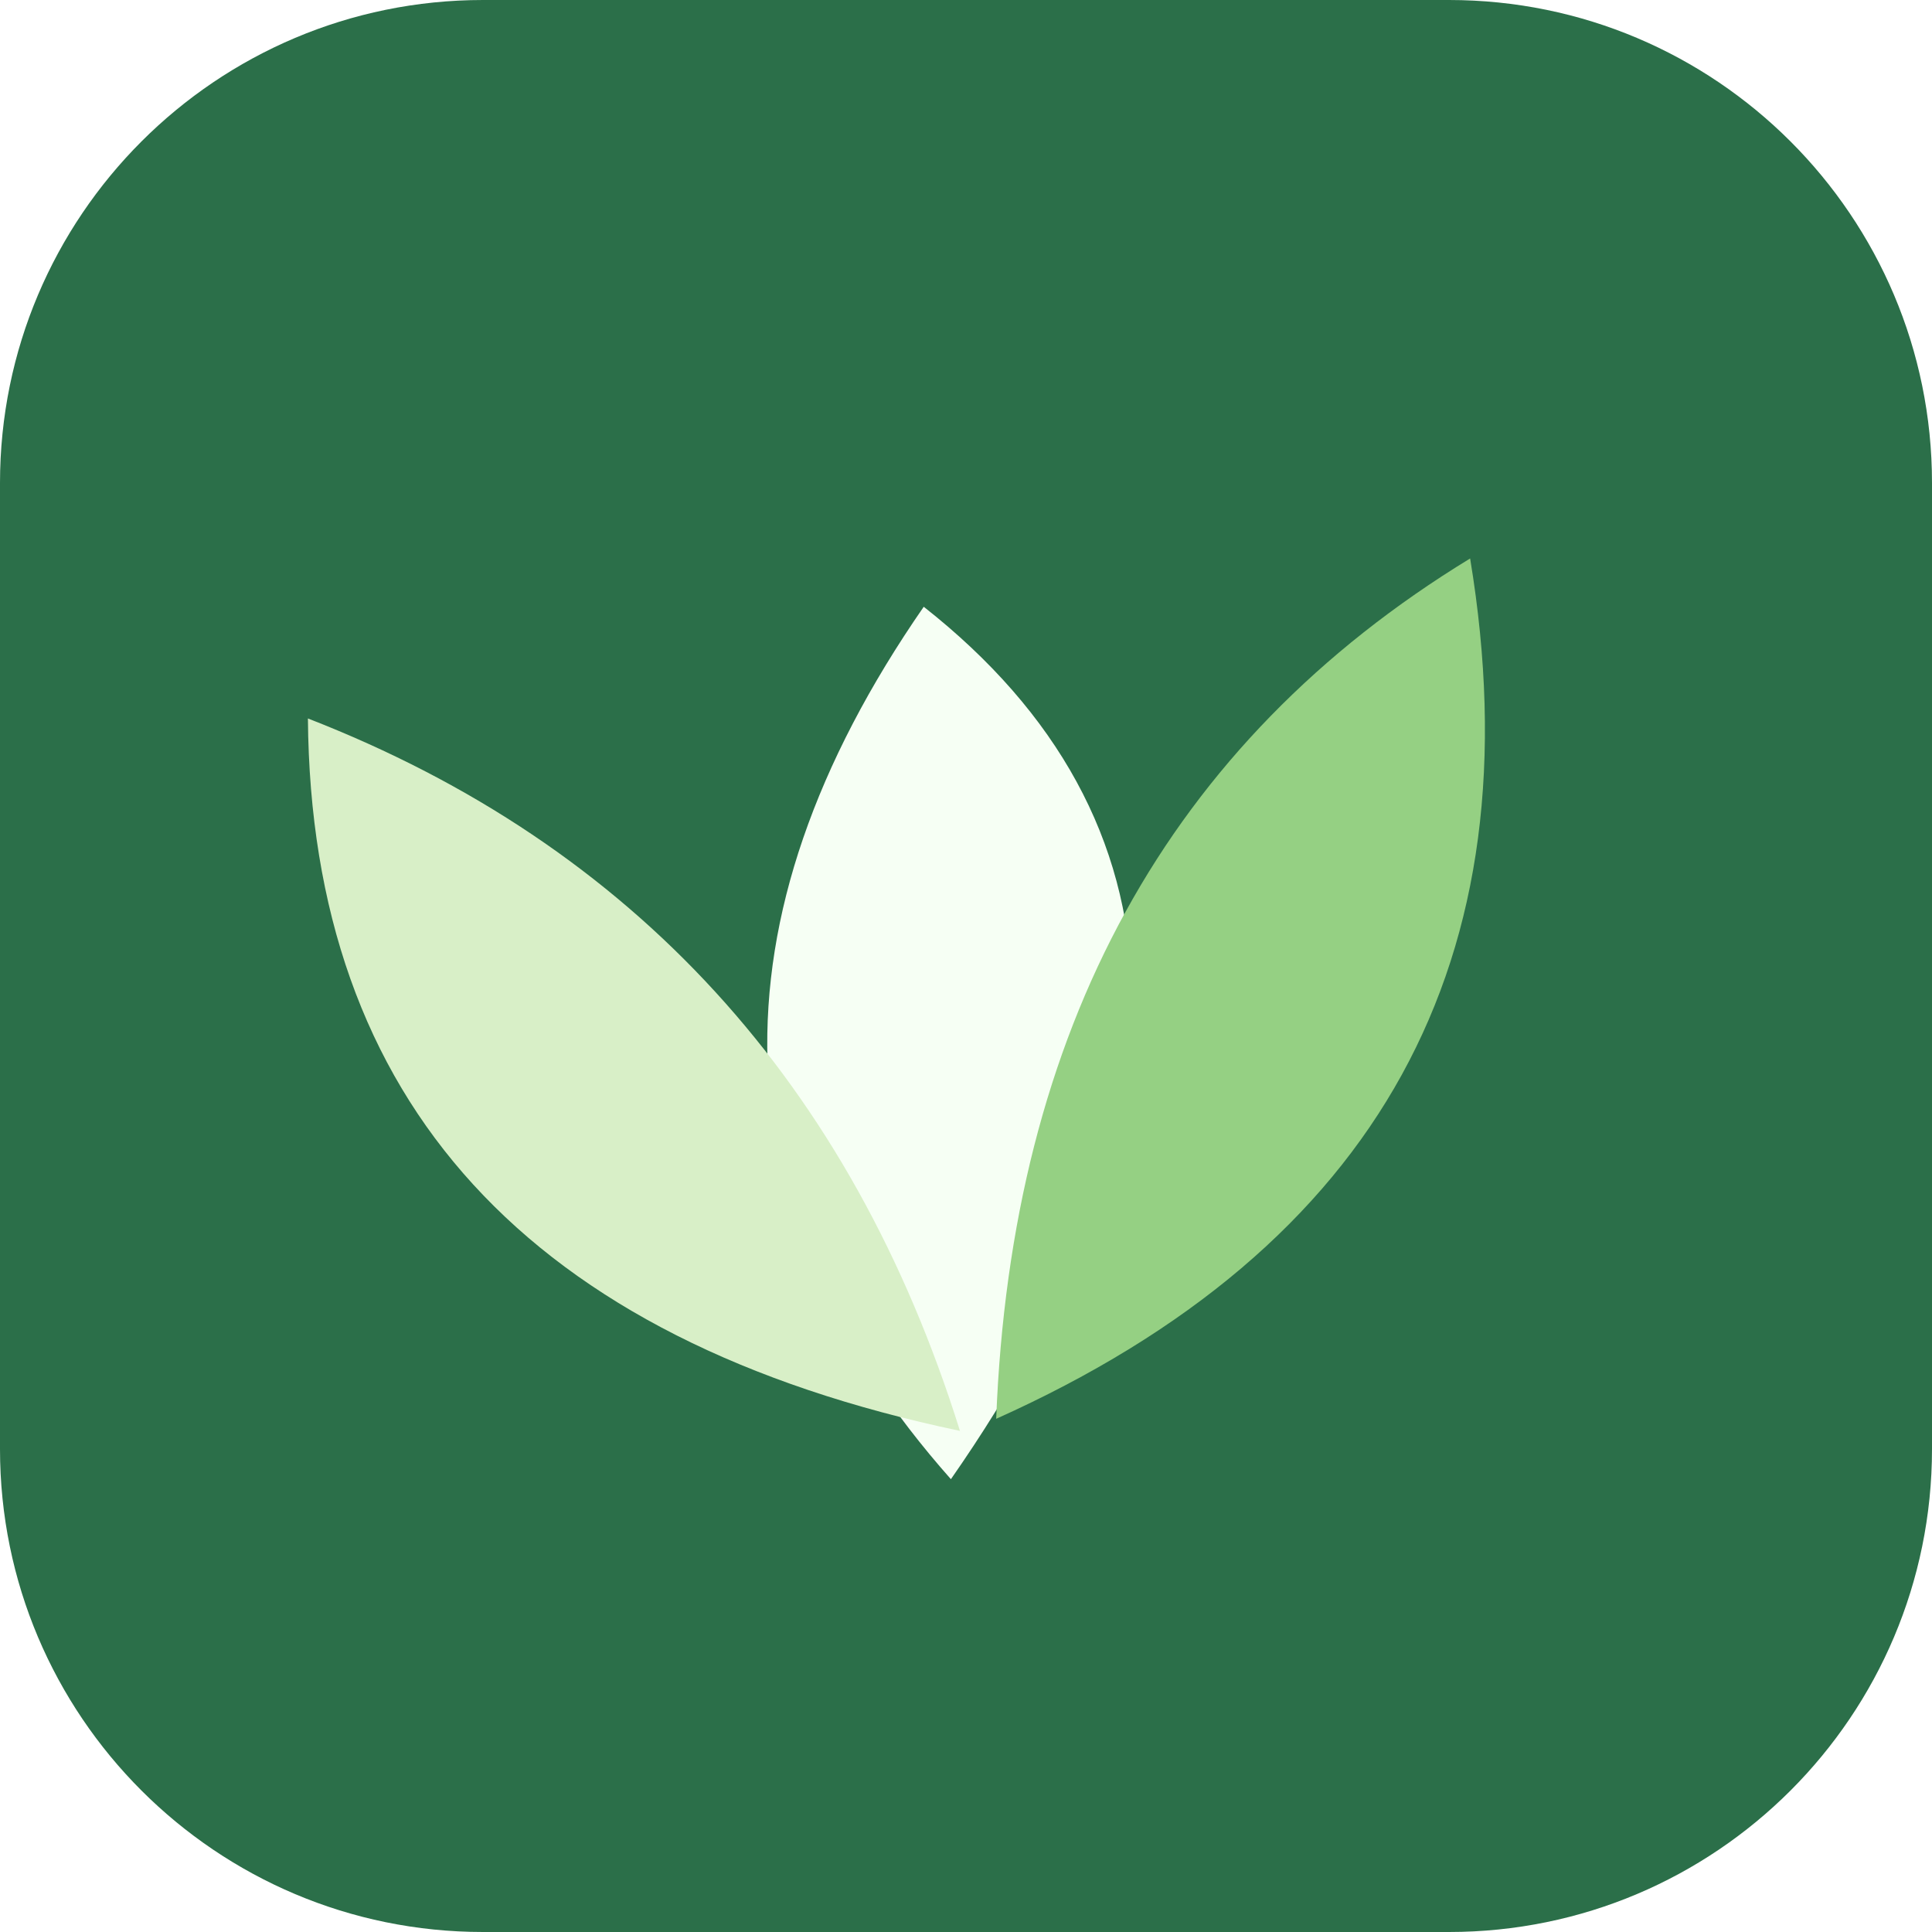
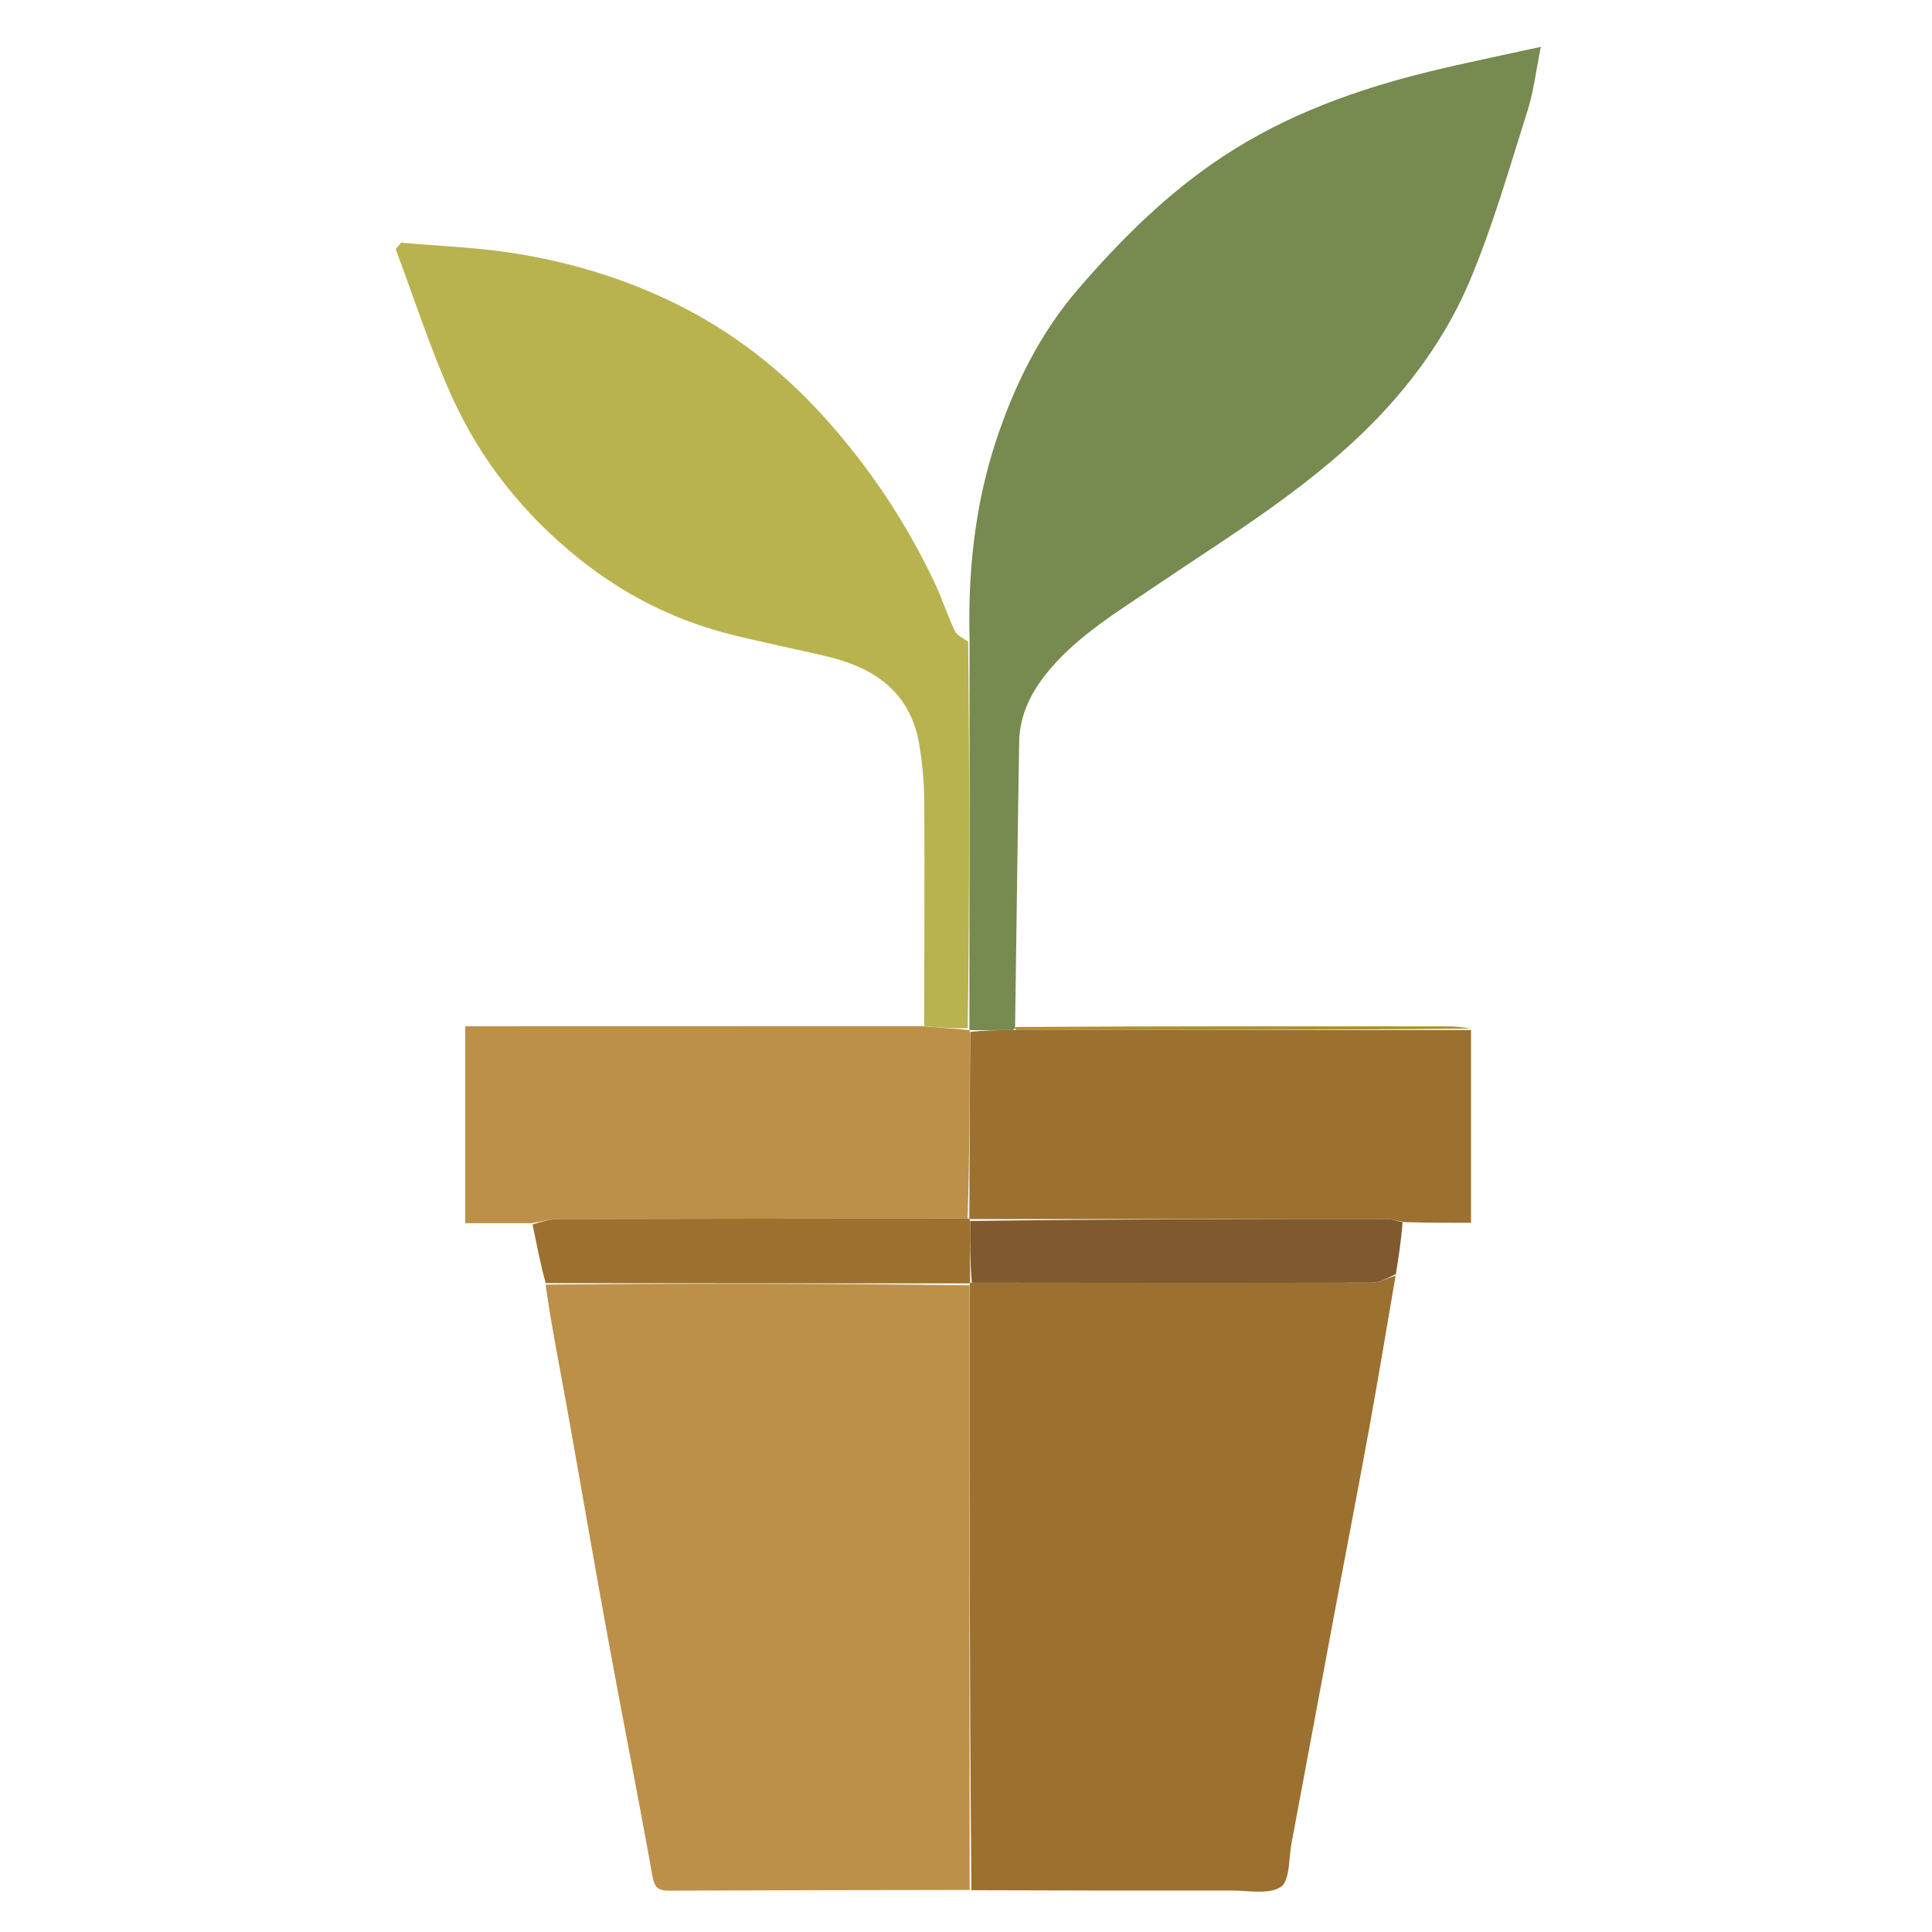
- <svg xmlns="http://www.w3.org/2000/svg" viewBox="0 0 64 64">
-   <rect width="64" height="64" rx="16" fill="#2b6f49" />
-   <path d="M31.5 49c-7.8-8.8-8.1-18.5-.9-28.9 8.9 7 9.2 17 .9 28.9Z" fill="#f6fff4" />
-   <path d="M33 47c.5-12.9 5.7-22.4 15.7-28.5 2.2 13.3-3 22.8-15.7 28.5Z" fill="#95d083" />
-   <path d="M31.8 47.4C28.2 35.9 21 28 10.2 23.8c.1 12.7 7.3 20.6 21.6 23.6Z" fill="#d8efc7" />
+ <svg xmlns="http://www.w3.org/2000/svg" version="1.1" id="Layer_1" x="0px" y="0px" width="100%" viewBox="0 0 512 512" enable-background="new 0 0 512 512" xml:space="preserve" style="background: transparent;">
+   <path fill="#BC9048" opacity="1" stroke="none" d=" M256.968,500.855   C230.352,500.903 203.737,500.922 177.122,501.038   C174.164,501.051 173.4,499.941 172.879,497.031   C169.116,476.028 164.948,455.098 161.102,434.11   C157.284,413.269 153.739,392.378 149.98,371.526   C148.133,361.278 146.074,351.068 144.592,340.44   C182.33,340.083 219.586,340.126 256.871,340.627   C256.923,394.341 256.945,447.598 256.968,500.855  z" />
+   <path fill="#9C702F" opacity="1" stroke="none" d=" M257.434,500.923   C256.945,447.598 256.923,394.341 256.933,340.562   C256.966,340.039 257.089,339.912 257.549,339.937   C293.141,339.976 328.274,340.025 363.407,339.922   C365.557,339.915 367.703,338.711 369.851,338.065   C367.547,351.436 365.338,364.825 362.915,378.175   C360.055,393.928 356.993,409.644 354.047,425.382   C350.106,446.441 346.206,467.508 342.253,488.565   C341.502,492.567 341.85,498.461 339.434,500.049   C336.24,502.148 330.822,501.002 326.36,501.009   C303.54,501.046 280.72,501.005 257.434,500.923  z" />
+   <path fill="#778A4F" opacity="1" stroke="none" d=" M256.951,169.962   C256.46,151.738 258.306,133.759 264.081,116.44   C268.915,101.943 275.617,88.34 285.746,76.58   C297.235,63.242 309.655,50.95 324.407,41.269   C341.033,30.358 359.496,23.699 378.691,18.995   C388.159,16.674 397.726,14.754 408.334,12.413   C407.059,18.701 406.446,24.187 404.807,29.347   C399.971,44.574 395.607,60.046 389.377,74.707   C384.074,87.187 376.383,98.552 367.002,108.72   C349.126,128.094 326.704,141.393 305.225,155.961   C295.738,162.395 285.953,168.355 278.376,177.202   C273.531,182.86 270.212,189.143 270.087,196.698   C269.676,221.456 269.385,246.217 269.015,271.704   C268.948,272.608 268.913,272.785 268.427,272.969   C264.37,272.99 260.764,273.005 257.091,272.991   C257.022,272.963 256.88,272.922 256.905,272.459   C256.937,237.985 256.944,203.973 256.951,169.962  z" />
+   <path fill="#B8B34F" opacity="1" stroke="none" d=" M256.566,169.999   C256.944,203.973 256.937,237.985 256.459,272.479   C252.293,272.613 248.599,272.264 244.904,271.914   C244.936,252.092 245.058,232.269 244.937,212.448   C244.905,207.357 244.441,202.213 243.592,197.193   C241.294,183.614 231.968,177.052 219.457,174.04   C210.773,171.949 201.993,170.251 193.34,168.047   C178.605,164.294 165.353,157.607 153.427,148.043   C138.787,136.302 127.376,121.998 119.721,105.041   C114.005,92.381 109.761,79.056 104.862,66.026   C105.347,65.454 105.832,64.882 106.317,64.31   C116.426,65.22 126.628,65.553 136.622,67.169   C152.566,69.748 167.961,74.566 182.29,82.127   C196.335,89.538 208.442,99.351 219.117,111.319   C230.696,124.3 240.092,138.497 247.527,154.094   C249.551,158.34 251.005,162.855 252.996,167.119   C253.558,168.325 255.093,169.076 256.566,169.999  z" />
+   <path fill="#BC9048" opacity="1" stroke="none" d=" M244.444,271.943   C248.599,272.264 252.293,272.613 256.434,272.942   C256.88,272.922 257.022,272.963 257.048,273.455   C257.01,290.259 256.947,306.569 256.426,322.911   C220.053,322.963 184.137,322.963 148.221,323.056   C145.8,323.062 143.382,323.771 140.962,324.153   C135.174,324.153 129.386,324.153 123.302,324.153   C123.302,306.618 123.302,289.592 123.302,271.971   C163.607,271.971 203.795,271.971 244.444,271.943  z" />
+   <path fill="#9C702F" opacity="1" stroke="none" d=" M256.883,322.88   C256.947,306.569 257.01,290.259 257.116,273.484   C260.764,273.005 264.37,272.99 268.908,272.978   C309.839,272.977 349.838,272.974 389.836,272.971   C389.836,289.741 389.836,306.511 389.836,324.055   C384.137,324.055 378.557,324.055 372.151,323.87   C370.025,323.462 368.725,323.044 367.426,323.044   C330.658,323.044 293.89,323.085 257.062,323.06   C257.002,323 256.883,322.88 256.883,322.88  z" />
+   <path fill="#9C702F" opacity="1" stroke="none" d=" M141.135,324.507   C143.382,323.771 145.8,323.062 148.221,323.056   C184.137,322.963 220.053,322.963 256.426,322.911   C256.883,322.88 257.002,323 257.031,323.514   C257.069,329.323 257.079,334.618 257.089,339.912   C257.089,339.912 256.966,340.039 256.904,340.104   C219.586,340.126 182.33,340.083 144.616,340.04   C143.207,334.981 142.257,329.921 141.135,324.507  z" />
+   <path fill="#80592E" opacity="1" stroke="none" d=" M257.549,339.937   C257.079,334.618 257.069,329.323 257.09,323.574   C293.89,323.085 330.658,323.044 367.426,323.044   C368.725,323.044 370.025,323.462 371.687,323.894   C371.365,328.485 370.682,332.866 369.925,337.656   C367.703,338.711 365.557,339.915 363.407,339.922   C328.274,340.025 293.141,339.976 257.549,339.937  z" />
+   <path fill="#AF8F30" opacity="1" stroke="none" d=" M389.645,272.593   C349.838,272.974 309.839,272.977 269.36,272.972   C268.913,272.785 268.948,272.608 269.034,272.166   C307.217,271.934 345.347,271.964 383.477,272.009   C385.469,272.011 387.461,272.143 389.645,272.593  z" />
</svg>
